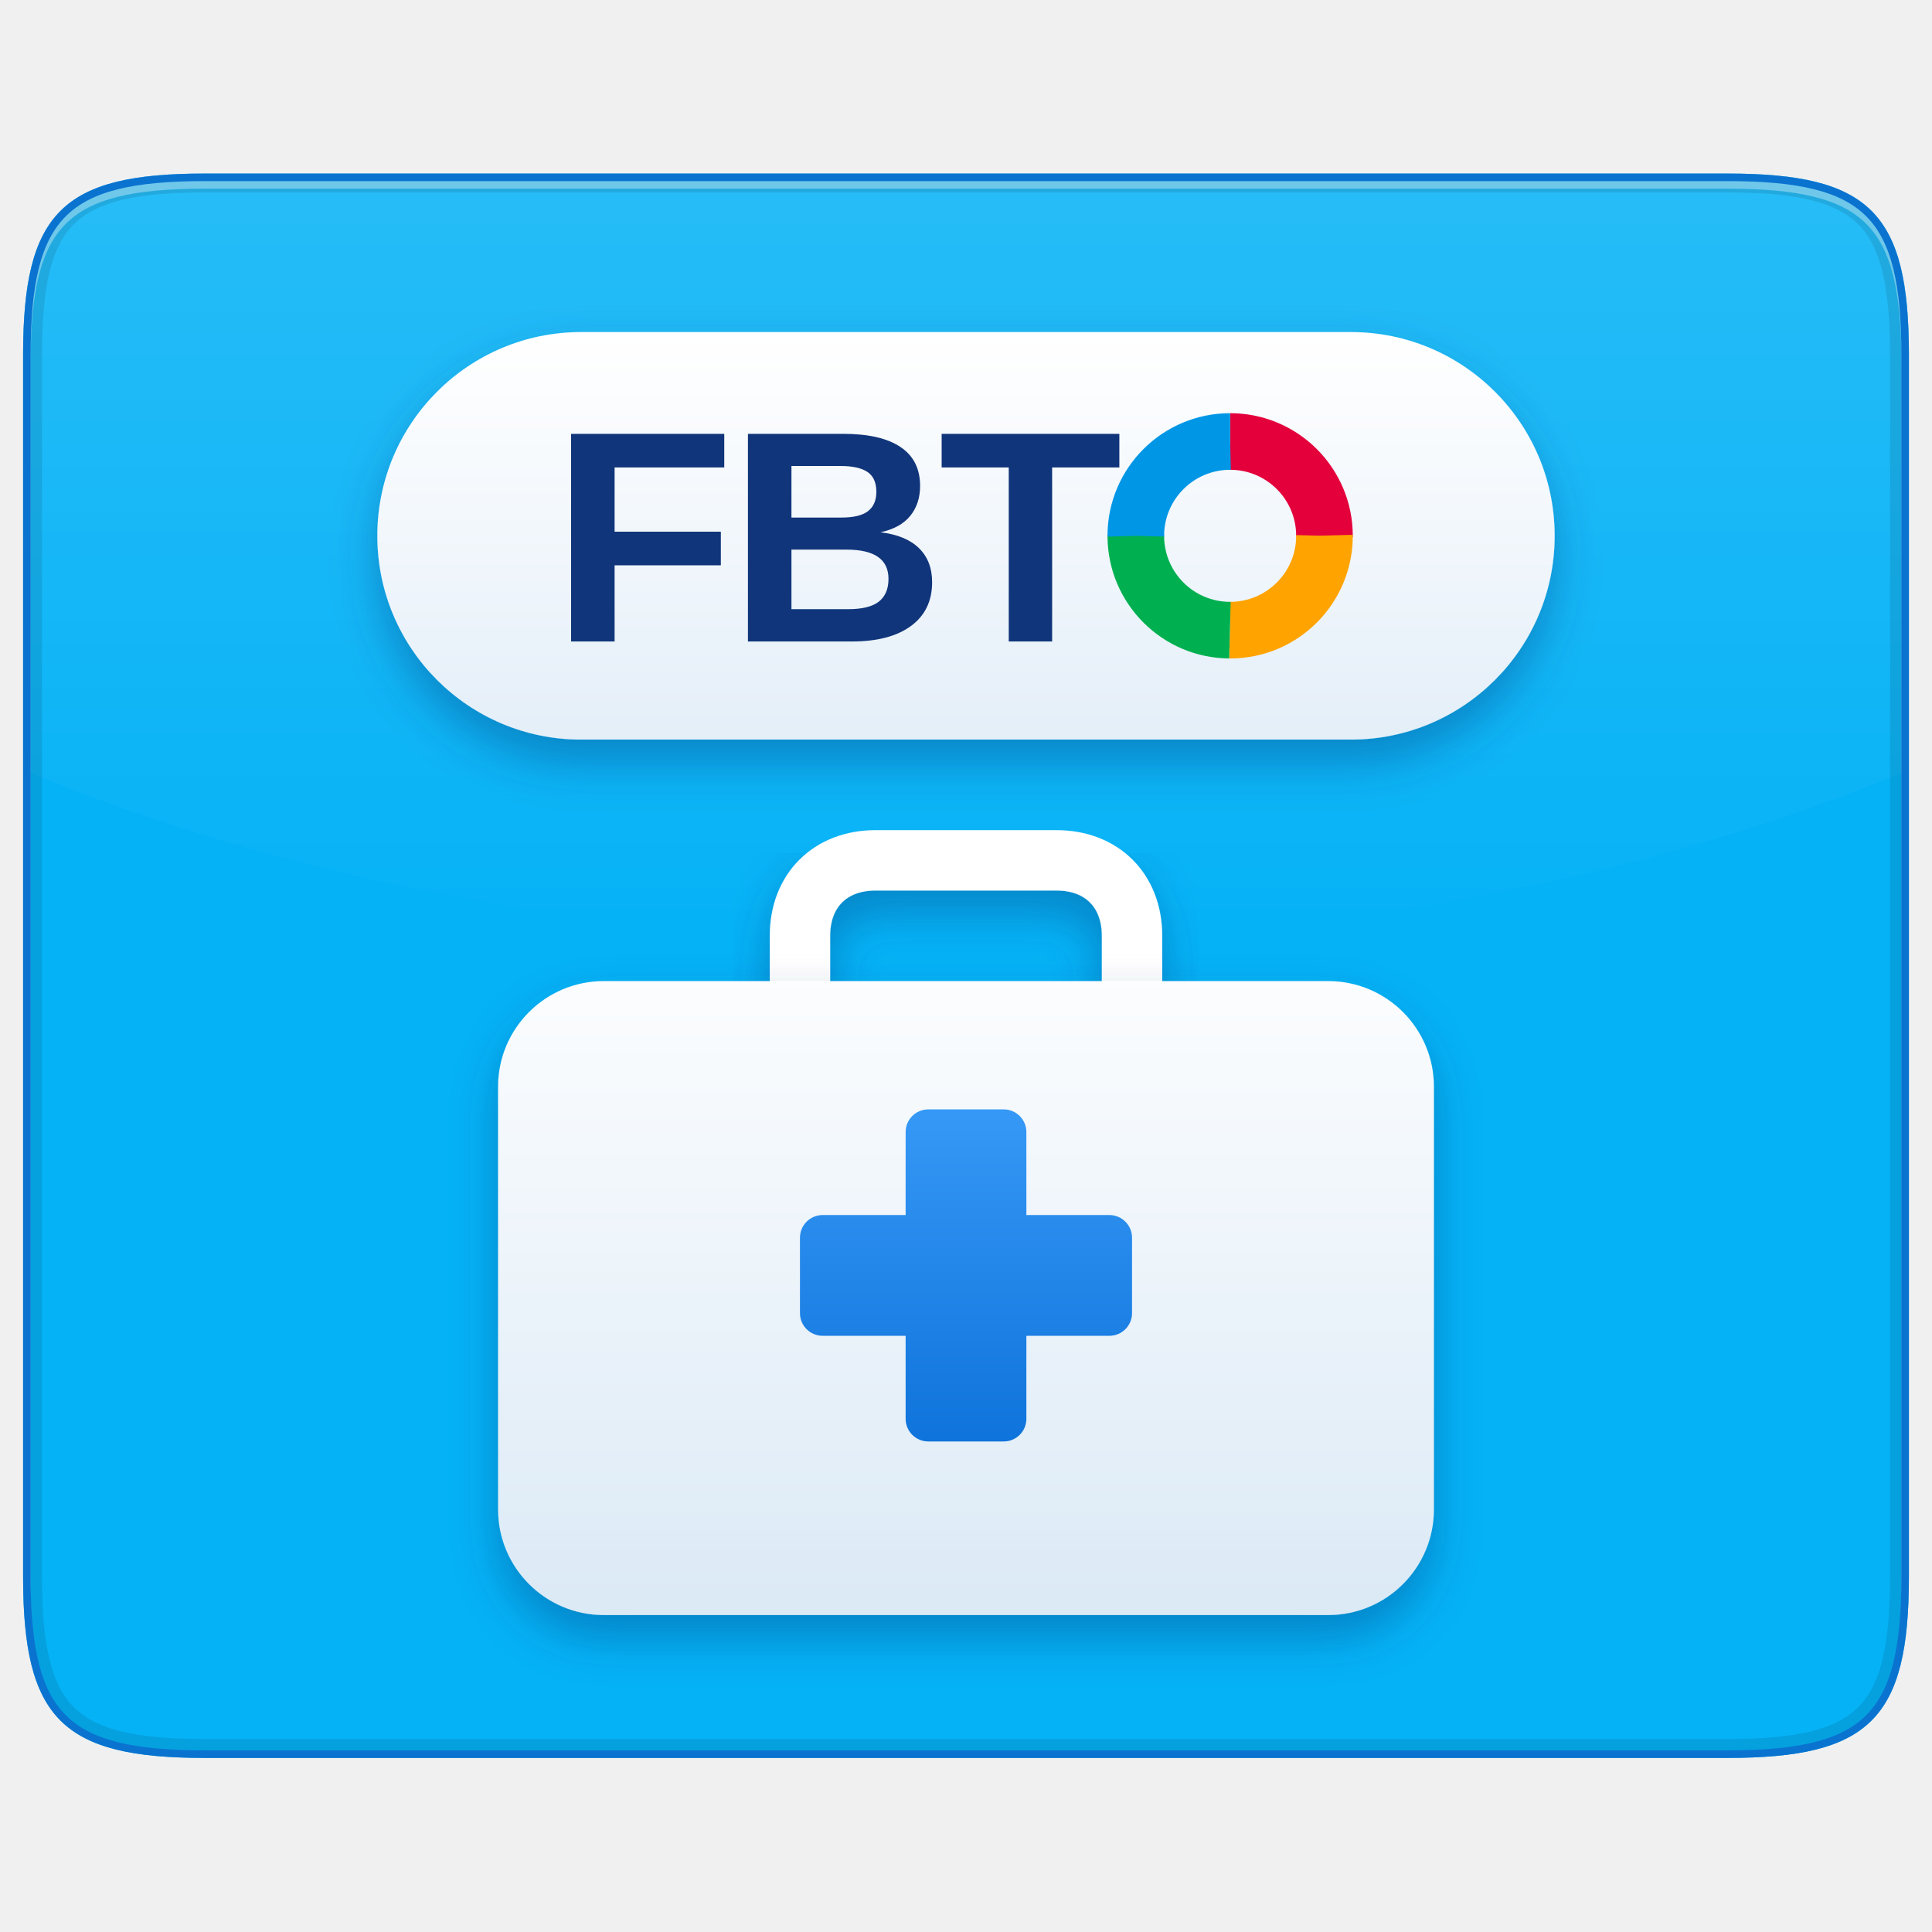
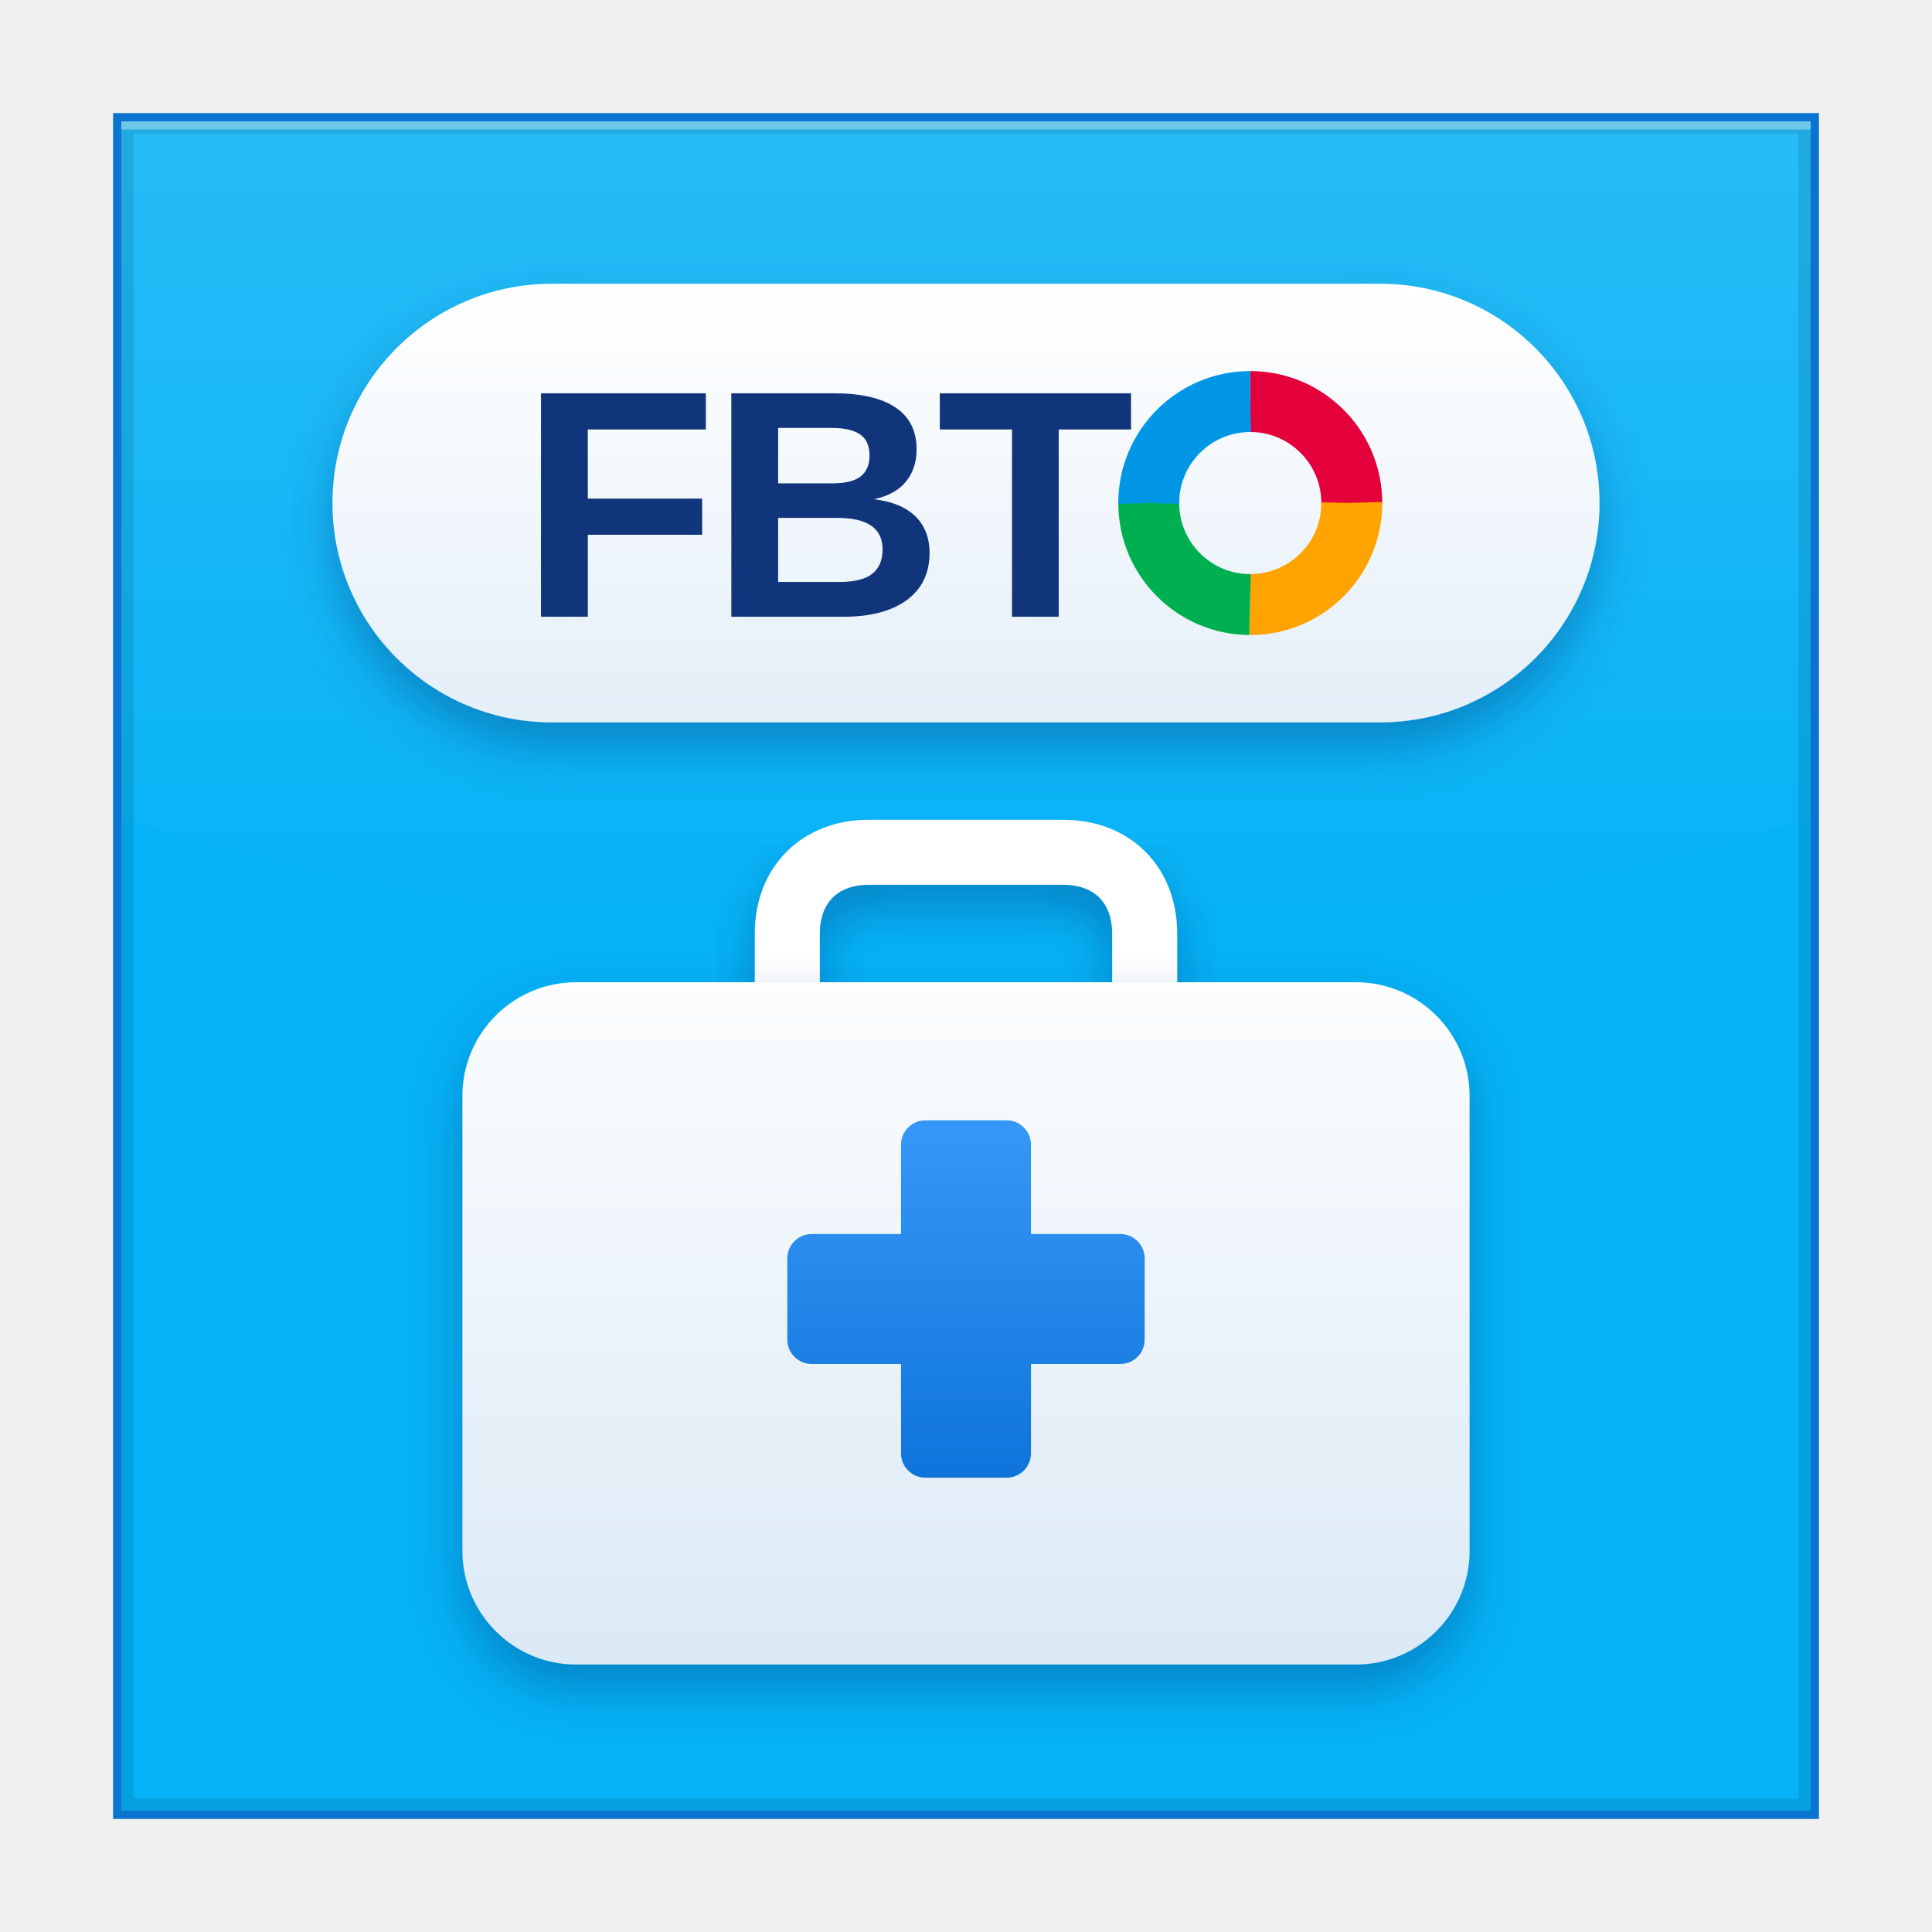
- <svg xmlns="http://www.w3.org/2000/svg" width="256" height="256" viewBox="0 0 256 256">
+ <svg xmlns="http://www.w3.org/2000/svg" width="256" height="256" viewBox="9.062 9.062 237.876 237.876">
  <defs>
-     <path id="tile" d="M27.06 23H228.94C247.74 23 252.94 28.2 252.94 47V208.93C252.94 227.73 247.74 232.93 228.94 232.93H27.06C8.26 232.93 3.06 227.73 3.06 208.93V47C3.06 28.2 8.26 23 27.06 23Z" />
+     <path id="tile" d="M23 23H233V233H23Z" />
    <clipPath id="clip">
      <use href="#tile" />
    </clipPath>
    <linearGradient id="fill" x1="0" y1="23" x2="0.4" y2="1">
      <stop offset="0" stop-color="#2E8CF5" />
      <stop offset="1" stop-color="#05B2F6" />
    </linearGradient>
    <linearGradient id="gloss" x1="0" y1="0" x2="0" y2="1">
      <stop offset="0" stop-color="#fff" stop-opacity="0.28" />
      <stop offset="1" stop-color="#fff" stop-opacity="0" />
    </linearGradient>
    <linearGradient id="pill" x1="0" y1="44" x2="0" y2="100" gradientUnits="userSpaceOnUse">
      <stop offset="0" stop-color="#FFFFFF" />
      <stop offset="1" stop-color="#E3EEF8" />
    </linearGradient>
    <linearGradient id="kit" x1="0" y1="120" x2="0" y2="212" gradientUnits="userSpaceOnUse">
      <stop offset="0" stop-color="#FFFFFF" />
      <stop offset="1" stop-color="#DCEAF6" />
    </linearGradient>
    <linearGradient id="cross" x1="0" y1="148" x2="0" y2="196" gradientUnits="userSpaceOnUse">
      <stop offset="0" stop-color="#3598F6" />
      <stop offset="1" stop-color="#0A6FD8" />
    </linearGradient>
    <filter id="sh" x="-20%" y="-20%" width="140%" height="150%">
      <feDropShadow dx="0" dy="3" stdDeviation="3" flood-color="#003C80" flood-opacity="0.4" />
    </filter>
  </defs>
  <use href="#tile" fill="url(#fill)" />
  <g clip-path="url(#clip)">
    <ellipse cx="128" cy="20" rx="200" ry="105" fill="url(#gloss)" />
    <g filter="url(#sh)">
      <rect x="50" y="44" width="156" height="54" rx="27" fill="url(#pill)" />
    </g>
    <text x="73" y="85" font-family="Segoe UI Black, Segoe UI, Arial, sans-serif" font-weight="900" font-size="40" letter-spacing="-1" fill="#10357A">FBT</text>
    <g transform="rotate(-90 163 71)" fill="none" stroke-width="7.5">
      <circle cx="163" cy="71" r="12.5" stroke="#E4003B" stroke-dasharray="19.7 58.9" />
      <circle cx="163" cy="71" r="12.5" stroke="#FFA300" stroke-dasharray="19.7 58.9" stroke-dashoffset="-19.6" />
      <circle cx="163" cy="71" r="12.5" stroke="#00B050" stroke-dasharray="19.7 58.9" stroke-dashoffset="-39.3" />
      <circle cx="163" cy="71" r="12.5" stroke="#0096E6" stroke-dasharray="19.7 58.9" stroke-dashoffset="-58.9" />
    </g>
    <path d="M106 134 V124 C106 118 110 114 116 114 H140 C146 114 150 118 150 124 V134" fill="none" stroke="#fff" stroke-width="8" filter="url(#sh)" />
    <g filter="url(#sh)">
      <rect x="66" y="130" width="124" height="84" rx="14" fill="url(#kit)" />
    </g>
    <rect x="106" y="161" width="44" height="16" rx="3" fill="url(#cross)" />
    <rect x="120" y="147" width="16" height="44" rx="3" fill="url(#cross)" />
  </g>
  <g clip-path="url(#clip)" fill="none">
    <use href="#tile" stroke="#000" stroke-opacity="0.10" stroke-width="5" />
    <use href="#tile" stroke="#fff" stroke-opacity="0.35" stroke-width="2" transform="translate(0 1)" />
    <use href="#tile" stroke="#0A73D0" stroke-width="2" />
  </g>
</svg>
